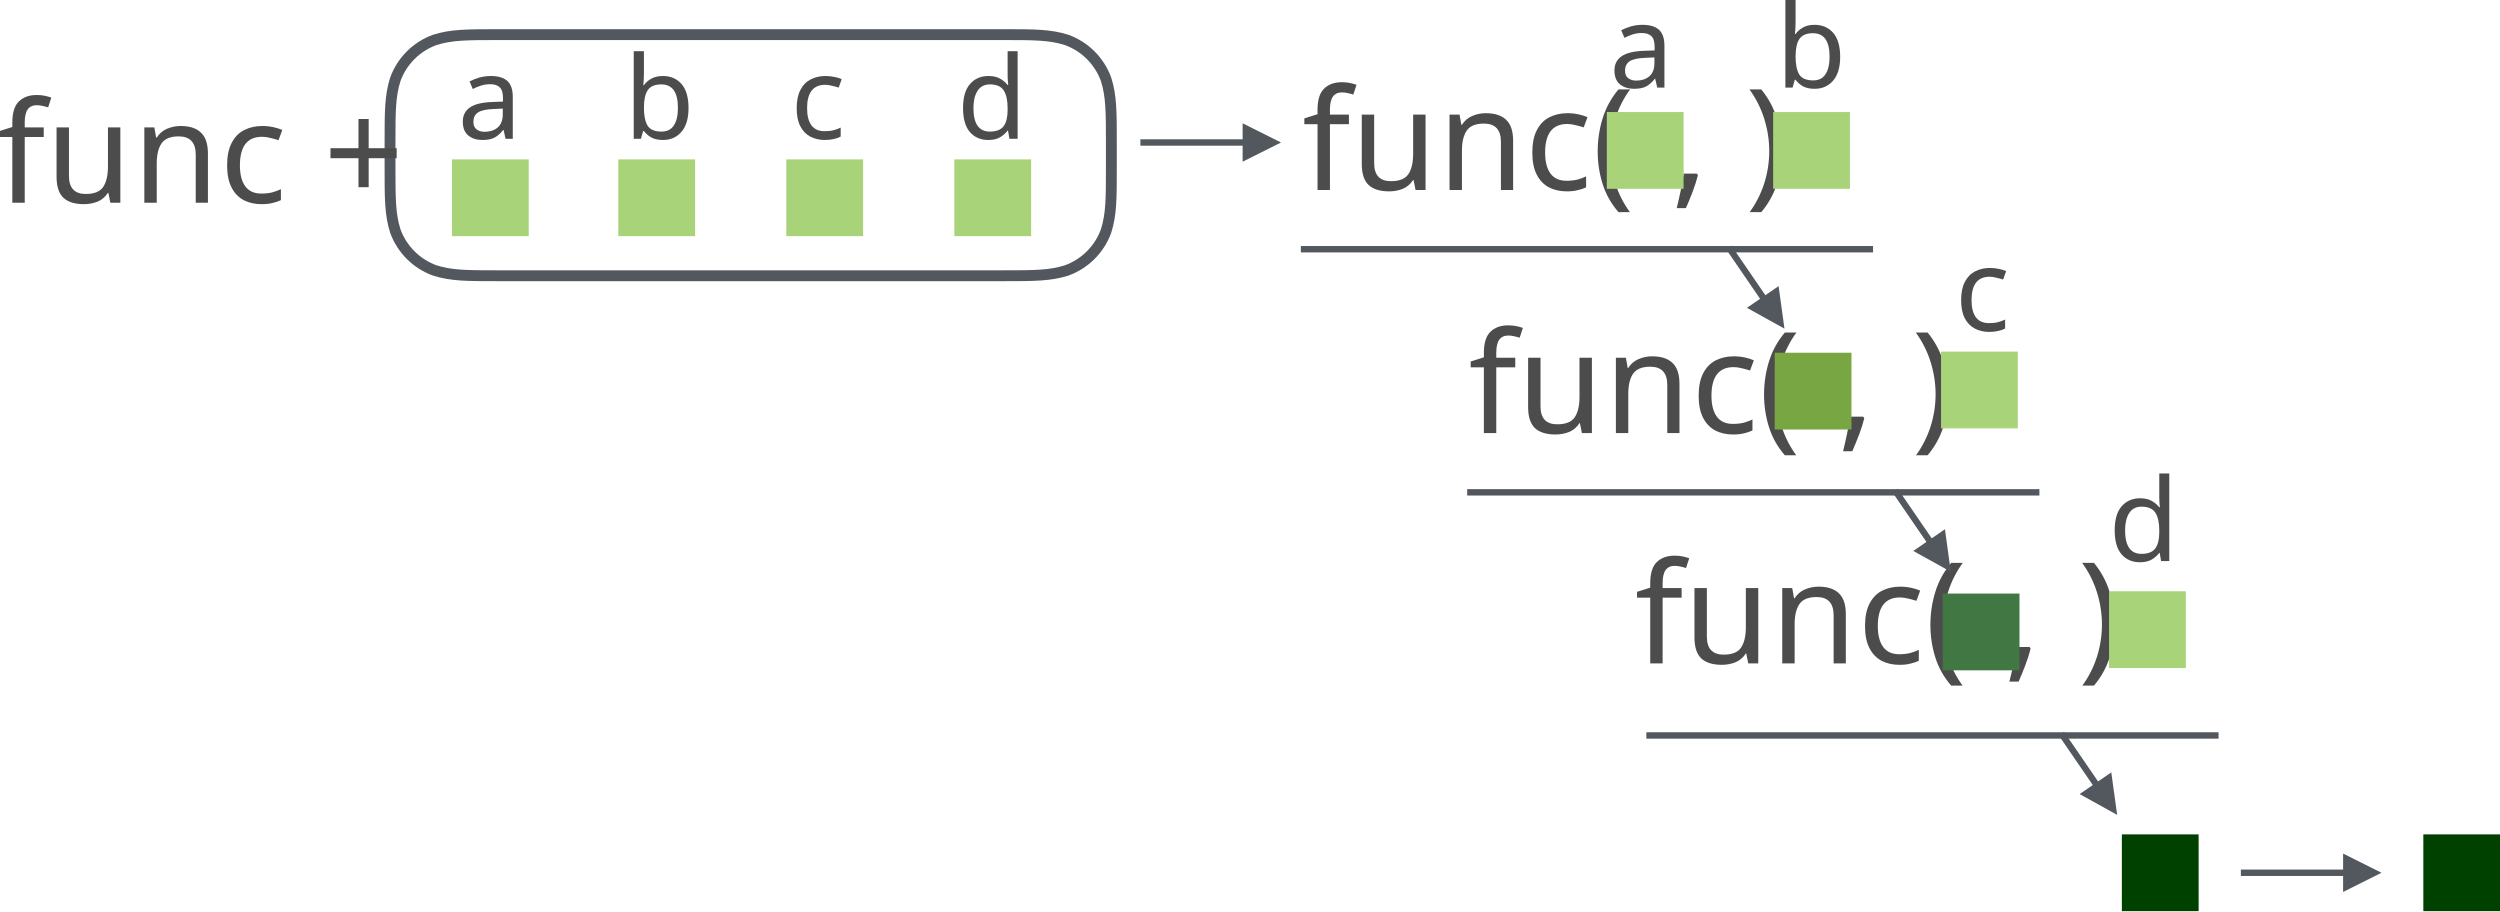
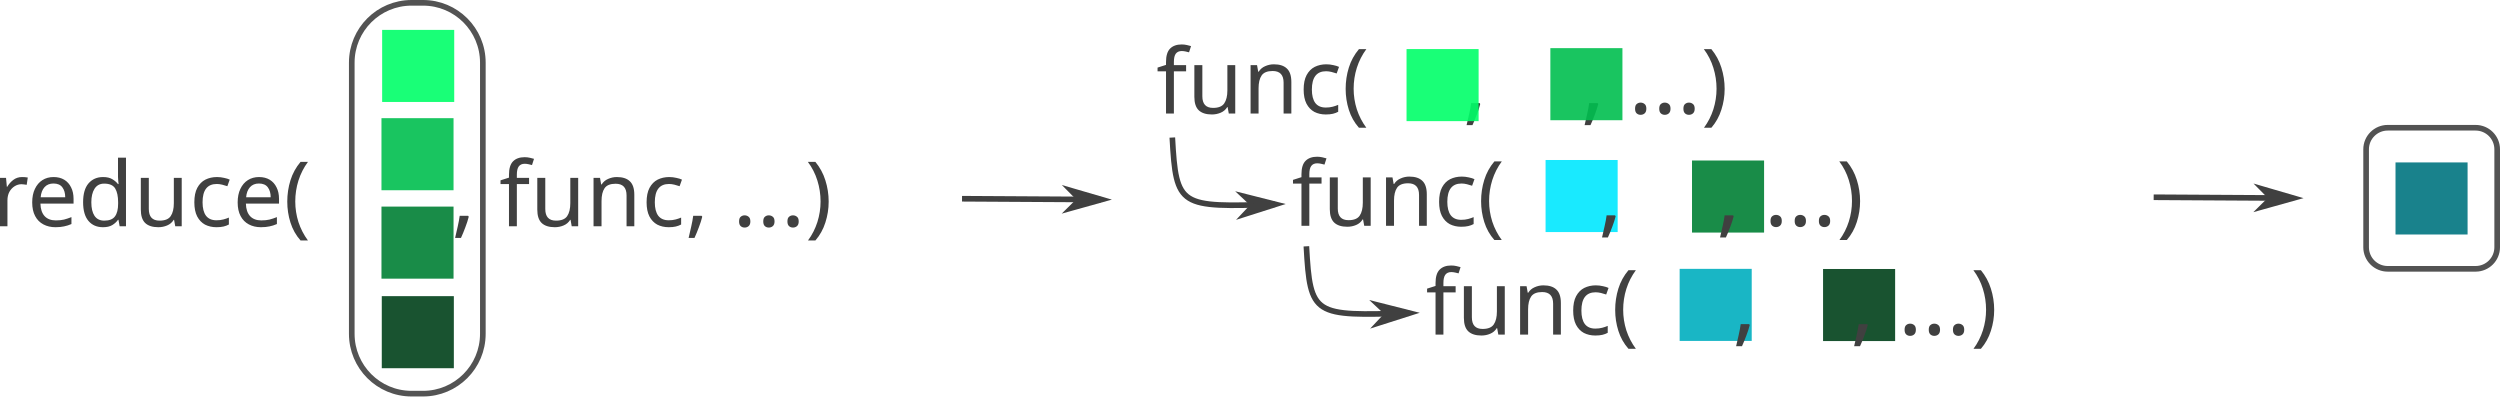
- <svg xmlns="http://www.w3.org/2000/svg" width="260.49" height="94.928" version="1.1" viewBox="0 0 260.49 94.928" xml:space="preserve">
-   <defs>
+ <svg xmlns="http://www.w3.org/2000/svg" width="443.289" height="70.301" version="1.1" viewBox="0 0 443.289 70.301" xml:space="preserve" id="svg318">
+   <defs id="defs106">
+     <marker id="ExperimentalArrow" refX="5" refY="3" orient="auto-start-reverse">
+       <path style="fill:context-stroke;stroke:#404040;stroke-opacity:1" d="M 10,3 0,6 V 0 Z" id="path1731" />
+     </marker>
+     <marker style="overflow:visible" id="Arrow1Lstart" refX="0" refY="0" orient="auto">
+       <path transform="matrix(0.8,0,0,0.8,10,0)" style="fill:#404040;fill-opacity:1;fill-rule:evenodd;stroke:#404040;stroke-width:1pt;stroke-opacity:1" d="M 0,0 5,-5 -12.5,0 5,5 Z" id="path1478" />
+     </marker>
+     <marker style="overflow:visible" id="Arrow1Sstart" refX="0" refY="0" orient="auto">
+       <path transform="matrix(0.2,0,0,0.2,1.2,0)" style="fill:#404040;fill-opacity:1;fill-rule:evenodd;stroke:#404040;stroke-width:1pt;stroke-opacity:1" d="M 0,0 5,-5 -12.5,0 5,5 Z" id="path1490" />
+     </marker>
+     <marker style="overflow:visible" id="marker1741" refX="0" refY="0" orient="auto">
+       <path transform="matrix(-0.4,0,0,-0.4,-4,0)" style="fill:#404040;fill-opacity:1;fill-rule:evenodd;stroke:#404040;stroke-width:1pt;stroke-opacity:1" d="M 0,0 5,-5 -12.5,0 5,5 Z" id="path1487" />
+     </marker>
    <clipPath id="clipPath7989">
-       <path d="m479.34 168.8h56.828v22.594h-56.828z" />
+       <path d="m 479.34,168.8 h 56.828 v 22.594 H 479.34 Z" id="path4" />
    </clipPath>
    <clipPath id="clipPath8003">
-       <path d="m506.81 175.09h8v8h-8z" />
+       <path d="m 506.81,175.09 h 8 v 8 h -8 z" id="path7" />
    </clipPath>
    <clipPath id="clipPath8013">
-       <path d="m519.81 175.09h8v8h-8z" />
+       <path d="m 519.81,175.09 h 8 v 8 h -8 z" id="path10" />
    </clipPath>
    <clipPath id="clipPath8023">
-       <path d="m492.47 150.07h56.828v22.594h-56.828z" />
+       <path d="m 492.47,150.07 h 56.828 v 22.594 H 492.47 Z" id="path13" />
    </clipPath>
    <clipPath id="clipPath8037">
-       <path d="m519.93 156.28h8v8h-8z" />
+       <path d="m 519.93,156.28 h 8 v 8 h -8 z" id="path16" />
    </clipPath>
    <clipPath id="clipPath8047">
-       <path d="m528.7 160.1h15.657v16.657h-15.657z" />
+       <path d="m 528.7,160.1 h 15.657 v 16.657 H 528.7 Z" id="path19" />
    </clipPath>
    <clipPath id="clipPath8061">
-       <path d="m532.93 156.37h8v8h-8z" />
+       <path d="m 532.93,156.37 h 8 v 8 h -8 z" id="path22" />
    </clipPath>
    <clipPath id="clipPath8071">
-       <path d="m505.59 131.35h56.828v22.594h-56.828z" />
+       <path d="m 505.59,131.35 h 56.828 v 22.594 H 505.59 Z" id="path25" />
    </clipPath>
    <clipPath id="clipPath8085">
-       <path d="m533.06 137.46h8v8h-8z" />
+       <path d="m 533.06,137.46 h 8 v 8 h -8 z" id="path28" />
    </clipPath>
    <clipPath id="clipPath8095">
-       <path d="m541.83 141.37h15.657v16.657h-15.657z" />
+       <path d="m 541.83,141.37 h 15.657 v 16.657 H 541.83 Z" id="path31" />
    </clipPath>
    <clipPath id="clipPath8109">
-       <path d="m546.06 137.64h8v8h-8z" />
+       <path d="m 546.06,137.64 h 8 v 8 h -8 z" id="path34" />
    </clipPath>
    <clipPath id="clipPath8119">
-       <path d="m547.06 118.64h8v8h-8z" />
+       <path d="m 547.06,118.64 h 8 v 8 h -8 z" id="path37" />
    </clipPath>
    <clipPath id="clipPath8129">
-       <path d="m416.56 171.39h8v8h-8z" />
+       <path d="m 416.56,171.39 h 8 v 8 h -8 z" id="path40" />
    </clipPath>
    <clipPath id="clipPath8139">
-       <path d="m429.56 171.39h8v8h-8z" />
+       <path d="m 429.56,171.39 h 8 v 8 h -8 z" id="path43" />
    </clipPath>
    <clipPath id="clipPath8149">
-       <path d="m442.69 171.39h8v8h-8z" />
+       <path d="m 442.69,171.39 h 8 v 8 h -8 z" id="path46" />
    </clipPath>
    <clipPath id="clipPath8159">
-       <path d="m455.82 171.39h8v8h-8z" />
+       <path d="m 455.82,171.39 h 8 v 8 h -8 z" id="path49" />
    </clipPath>
    <clipPath id="clipPath8169">
-       <path d="m412.33 174.65h15.657v16.657h-15.657z" />
+       <path d="m 412.33,174.65 h 15.657 v 16.657 H 412.33 Z" id="path52" />
    </clipPath>
    <clipPath id="clipPath8183">
-       <path d="m425.33 174.65h15.657v16.657h-15.657z" />
+       <path d="m 425.33,174.65 h 15.657 v 16.657 H 425.33 Z" id="path55" />
    </clipPath>
    <clipPath id="clipPath8197">
-       <path d="m438.46 174.65h15.657v16.657h-15.657z" />
+       <path d="m 438.46,174.65 h 15.657 v 16.657 H 438.46 Z" id="path58" />
    </clipPath>
    <clipPath id="clipPath8211">
-       <path d="m451.58 174.65h15.657v16.657h-15.657z" />
+       <path d="m 451.58,174.65 h 15.657 v 16.657 H 451.58 Z" id="path61" />
    </clipPath>
    <clipPath id="clipPath8225">
-       <path d="m411.35 167.92h59.122v21.594h-59.122z" />
+       <path d="m 411.35,167.92 h 59.122 v 21.594 H 411.35 Z" id="path64" />
    </clipPath>
    <clipPath id="clipPath8237">
-       <path d="m377.48 167.8h37.49v22.594h-37.49z" />
+       <path d="m 377.48,167.8 h 37.49 v 22.594 h -37.49 z" id="path67" />
    </clipPath>
    <clipPath id="clipPath8251">
-       <path d="m470.36 177.21h12.992v5h-12.992z" />
+       <path d="m 470.36,177.21 h 12.992 v 5 H 470.36 Z" id="path70" />
    </clipPath>
    <clipPath id="clipPath8265">
-       <path d="m556.36 120.14h12.992v5h-12.992z" />
+       <path d="m 556.36,120.14 h 12.992 v 5 H 556.36 Z" id="path73" />
    </clipPath>
    <clipPath id="clipPath8279">
-       <path d="m570.62 118.64h8v8h-8z" />
+       <path d="m 570.62,118.64 h 8 v 8 h -8 z" id="path76" />
    </clipPath>
    <clipPath id="clipPath8289">
-       <path d="m482.9 170.12h46.717v2.5h-46.717z" />
+       <path d="m 482.9,170.12 h 46.717 v 2.5 H 482.9 Z" id="path79" />
    </clipPath>
    <clipPath id="clipPath8301">
-       <path d="m495.9 151.12h46.717v2.5h-46.717z" />
+       <path d="m 495.9,151.12 h 46.717 v 2.5 H 495.9 Z" id="path82" />
    </clipPath>
    <clipPath id="clipPath8313">
-       <path d="m509.9 132.12h46.717v2.5h-46.717z" />
+       <path d="m 509.9,132.12 h 46.717 v 2.5 H 509.9 Z" id="path85" />
    </clipPath>
    <clipPath id="clipPath8325">
-       <path d="m518.84 173.75 5.483-8.003-4.125-2.826-5.483 8.003z" />
+       <path d="m 518.84,173.75 5.483,-8.003 -4.125,-2.826 -5.483,8.003 z" id="path88" />
    </clipPath>
    <clipPath id="clipPath8331">
-       <path d="m0 0h1100v850h-1100z" />
+       <path d="M 0,0 H 1100 V 850 H 0 Z" id="path91" />
    </clipPath>
    <clipPath id="clipPath8345">
-       <path d="m531.84 154.75 5.483-8.003-4.125-2.826-5.483 8.003z" />
+       <path d="m 531.84,154.75 5.483,-8.003 -4.125,-2.826 -5.483,8.003 z" id="path94" />
    </clipPath>
    <clipPath id="clipPath8351">
-       <path d="m0 0h1100v850h-1100z" />
+       <path d="M 0,0 H 1100 V 850 H 0 Z" id="path97" />
    </clipPath>
    <clipPath id="clipPath8365">
-       <path d="m544.84 135.75 5.483-8.003-4.125-2.826-5.483 8.003z" />
+       <path d="m 544.84,135.75 5.483,-8.003 -4.125,-2.826 -5.483,8.003 z" id="path100" />
    </clipPath>
    <clipPath id="clipPath8371">
-       <path d="m0 0h1100v850h-1100z" />
+       <path d="M 0,0 H 1100 V 850 H 0 Z" id="path103" />
    </clipPath>
+     <marker id="Arrow1Mend" overflow="visible" orient="auto">
+       <path transform="matrix(-0.4,0,0,-0.4,-4,0)" d="M 0,0 5,-5 -12.5,0 5,5 Z" fill="#404040" fill-rule="evenodd" stroke="#404040" stroke-width="1pt" id="path7-9" />
+     </marker>
+     <marker id="marker6735" overflow="visible" orient="auto">
+       <path transform="matrix(-0.4,0,0,-0.4,-4,0)" d="M 0,0 5,-5 -12.5,0 5,5 Z" fill="#404040" fill-rule="evenodd" stroke="#404040" stroke-width="1pt" id="path4-6" />
+     </marker>
  </defs>
-   <g transform="matrix(1.3333 0 0 -1.3333 431.27 845.24)">
-     <g transform="translate(-705.7 443.1)">
-       <text transform="scale(1,-1)" x="508" y="-184" fill="#4c4c4c" font-family="SourceSansPro" font-size="9px" font-weight="300">
-         <tspan x="508" y="-184">a</tspan>
+   <g transform="matrix(1.3333,0,0,-1.3333,504.4165,744.0623)" id="g316">
+     <g id="g2053">
+       <text transform="scale(1,-1)" x="-379.412" y="-527.969" fill="#404040" font-family="Sans" font-size="12px" letter-spacing="0px" stroke-width="0.75px" word-spacing="0px" style="line-height:125%" xml:space="preserve" id="text14">
+         <tspan x="-379.412" y="-527.969" fill="#404040" stroke-width="0.75px" id="tspan12">reduce(      , func, ...)</tspan>
      </text>
-       <text transform="scale(1,-1)" x="521" y="-184" fill="#4c4c4c" font-family="SourceSansPro" font-size="9px" font-weight="300">
-         <tspan x="521" y="-184">b</tspan>
-       </text>
-       <g clip-path="url(#clipPath7989)">
-         <g transform="translate(484,176)">
-           <text transform="scale(1,-1)" fill="#4c4c4c" font-family="SourceSansPro" font-size="11px">
-             <tspan x="0 3.212 9.196 15.213 20.229 23.562 32.362 35.101 43.901" y="0">func( , )</tspan>
+       <g transform="translate(102.6001,-226.4443)" id="g28">
+         <rect transform="scale(1,-1)" x="-430.1" y="-780.53" width="9.585" height="9.585" fill="#00ff68" opacity="0.9" stroke-width="1" id="rect16" />
+         <g stroke-width="1" id="g24">
+           <rect transform="scale(1,-1)" x="-430.19" y="-768.79" width="9.585" height="9.585" fill="#00bf4f" opacity="0.9" id="rect18" />
+           <rect transform="scale(1,-1)" x="-430.19" y="-757.03" width="9.585" height="9.585" fill="#008034" opacity="0.9" id="rect20" />
+           <rect transform="scale(1,-1)" x="-430.15" y="-745.12" width="9.585" height="9.585" fill="#00401a" opacity="0.9" id="rect22" />
+         </g>
+         <rect transform="scale(1,-1)" x="-434.14" y="-784.13" width="17.431" height="51.977" ry="7.953" fill="none" opacity="0.9" stroke="#404040" stroke-width="0.75" id="rect26" />
+       </g>
+       <g id="g1992" transform="translate(2.503513,12.17485)">
+         <rect transform="scale(1,-1)" x="-62.246" y="-524.285" width="9.585" height="9.585" fill="#007480" opacity="0.9" id="rect34" style="stroke-width:1" />
+         <rect transform="scale(1,-1)" x="-66.156" y="-528.897" width="17.431" height="18.762" ry="2.871" fill="none" opacity="0.9" stroke="#404040" stroke-width="0.451" id="rect40" style="stroke-width:0.75;stroke-miterlimit:4;stroke-dasharray:none" />
+       </g>
+       <path d="m -250.382,531.631 18.452,-0.109" fill="none" marker-end="url(#Arrow1Mend)" stroke="#404040" stroke-width="0.75" id="path74" />
+       <g id="g2015" transform="translate(-1.467595,14.85388)">
+         <g id="g1906">
+           <g transform="translate(-16.68826,-136.2788)" id="g50">
+             <text transform="scale(1,-1)" x="-206.41" y="-664.388" fill="#404040" font-family="Sans" font-size="12px" letter-spacing="0px" stroke-width="0.75px" word-spacing="0px" style="line-height:125%" xml:space="preserve" id="text46">
+               <tspan x="-206.41" y="-664.388" fill="#404040" stroke-width="0.75px" id="tspan44">func(    ,    , ...)</tspan>
+             </text>
+             <rect transform="scale(1,-1)" x="-173.11" y="-672.96" width="9.585" height="9.585" fill="#00ff68" opacity="0.9" stroke-width="1" id="rect48" />
+           </g>
+           <rect transform="scale(1,-1)" x="-170.672" y="-536.804" width="9.585" height="9.585" fill="#00bf4f" opacity="0.9" stroke-width="1" id="rect52" />
+         </g>
+         <g id="g1937" transform="translate(0,3.000075)">
+           <path d="m -220.948,521.916 c 0.512,-9.28 0.962,-9.271 13.602,-8.886" fill="none" marker-end="url(#marker6735)" stroke="#404040" stroke-width="0.75" id="path76-4" />
+           <g id="g1929">
+             <rect transform="scale(1,-1)" x="-171.307" y="-518.929" width="9.585" height="9.585" fill="#00e8ff" opacity="0.9" stroke-width="1" id="rect30" />
+             <rect transform="scale(1,-1)" x="-151.834" y="-518.862" width="9.585" height="9.585" fill="#008034" opacity="0.9" stroke-width="1" id="rect58" />
+             <text transform="scale(1,-1)" x="-205.085" y="-510.176" fill="#404040" font-family="Sans" font-size="12px" letter-spacing="0px" stroke-width="0.75px" word-spacing="0px" style="line-height:125%" xml:space="preserve" id="text1895">
+               <tspan x="-205.085" y="-510.176" fill="#404040" stroke-width="0.75px" id="tspan1893">func(    ,    , ...)</tspan>
+             </text>
+           </g>
+         </g>
+         <g id="g1971">
+           <rect transform="scale(1,-1)" x="-153.478" y="-507.452" width="9.585" height="9.585" fill="#00aebf" opacity="0.9" id="rect32" style="stroke-width:1" />
+           <rect transform="scale(1,-1)" x="-134.406" y="-507.434" width="9.585" height="9.585" fill="#00401a" opacity="0.9" stroke-width="1" id="rect64" />
+           <path d="m -203.119,510.451 c 0.512,-9.28 0.962,-9.271 13.602,-8.886" fill="none" marker-end="url(#marker6735)" stroke="#404040" stroke-width="0.75" id="path1939" />
+           <text transform="scale(1,-1)" x="-187.255" y="-498.712" fill="#404040" font-family="Sans" font-size="12px" letter-spacing="0px" stroke-width="0.75px" word-spacing="0px" style="line-height:125%" xml:space="preserve" id="text1947">
+             <tspan x="-187.255" y="-498.712" fill="#404040" stroke-width="0.75px" id="tspan1945">func(    ,    , ...)</tspan>
          </text>
        </g>
      </g>
-       <g clip-path="url(#clipPath8003)">
-         <path d="m507.81 182.09h6v-6h-6z" fill="#a8d379" />
-       </g>
-       <g clip-path="url(#clipPath8013)">
-         <path d="m520.81 182.09h6v-6h-6z" fill="#a8d379" />
-       </g>
-       <g clip-path="url(#clipPath8023)">
-         <g transform="translate(497,157)">
-           <text transform="scale(1,-1)" fill="#4c4c4c" font-family="SourceSansPro" font-size="11px">
-             <tspan x="0 3.212 9.196 15.213 20.229 23.562 32.362 35.101 43.901" y="0">func( , )</tspan>
-           </text>
-         </g>
-       </g>
-       <g clip-path="url(#clipPath8037)">
-         <path d="m520.93 163.28h6v-6h-6z" fill="#78a642" />
-       </g>
-       <g clip-path="url(#clipPath8047)">
-         <g transform="translate(535,165)">
-           <text transform="scale(1,-1)" fill="#4c4c4c" font-family="SourceSansPro" font-size="9px" font-weight="300">
-             <tspan x="0" y="0">c</tspan>
-           </text>
-         </g>
-       </g>
-       <g clip-path="url(#clipPath8061)">
-         <path d="m533.93 163.37h6v-6h-6z" fill="#a8d379" />
-       </g>
-       <g clip-path="url(#clipPath8071)">
-         <g transform="translate(510,139)">
-           <text transform="scale(1,-1)" fill="#4c4c4c" font-family="SourceSansPro" font-size="11px">
-             <tspan x="0 3.212 9.196 15.213 20.229 23.562 32.362 35.101 43.901" y="0">func( , )</tspan>
-           </text>
-         </g>
-       </g>
-       <g clip-path="url(#clipPath8085)">
-         <path d="m534.06 144.46h6v-6h-6z" fill="#407742" />
-       </g>
-       <g clip-path="url(#clipPath8095)">
-         <g transform="translate(547,147)">
-           <text transform="scale(1,-1)" fill="#4c4c4c" font-family="SourceSansPro" font-size="9px" font-weight="300">
-             <tspan x="0" y="0">d</tspan>
-           </text>
-         </g>
-       </g>
-       <g clip-path="url(#clipPath8109)">
-         <path d="m547.06 144.64h6v-6h-6z" fill="#a8d379" />
-       </g>
-       <g clip-path="url(#clipPath8119)">
-         <path d="m548.06 125.64h6v-6h-6z" fill="#004100" />
-       </g>
-       <g clip-path="url(#clipPath8129)">
-         <path d="m417.56 178.39h6v-6h-6z" fill="#a8d379" />
-       </g>
-       <g clip-path="url(#clipPath8139)">
-         <path d="m430.56 178.39h6v-6h-6z" fill="#a8d379" />
-       </g>
-       <g clip-path="url(#clipPath8149)">
-         <path d="m443.69 178.39h6v-6h-6z" fill="#a8d379" />
-       </g>
-       <g clip-path="url(#clipPath8159)">
-         <path d="m456.82 178.39h6v-6h-6z" fill="#a8d379" />
-       </g>
-       <g clip-path="url(#clipPath8169)">
-         <g transform="translate(418,180)">
-           <text transform="scale(1,-1)" fill="#4c4c4c" font-family="SourceSansPro" font-size="9px" font-weight="300">
-             <tspan x="0" y="0">a</tspan>
-           </text>
-         </g>
-       </g>
-       <g clip-path="url(#clipPath8183)">
-         <g transform="translate(431,180)">
-           <text transform="scale(1,-1)" fill="#4c4c4c" font-family="SourceSansPro" font-size="9px" font-weight="300">
-             <tspan x="0" y="0">b</tspan>
-           </text>
-         </g>
-       </g>
-       <g clip-path="url(#clipPath8197)">
-         <g transform="translate(444,180)">
-           <text transform="scale(1,-1)" fill="#4c4c4c" font-family="SourceSansPro" font-size="9px" font-weight="300">
-             <tspan x="0" y="0">c</tspan>
-           </text>
-         </g>
-       </g>
-       <g clip-path="url(#clipPath8211)">
-         <g transform="translate(457,180)">
-           <text transform="scale(1,-1)" fill="#4c4c4c" font-family="SourceSansPro" font-size="9px" font-weight="300">
-             <tspan x="0" y="0">d</tspan>
-           </text>
-         </g>
-       </g>
-       <g clip-path="url(#clipPath8225)">
-         <g transform="matrix(1 0 0 -1 412.72 188.14)">
-           <path d="m8.454 0h39.463c2.424 0 3.655 0 4.962 0.414 1.431 0.521 2.558 1.648 3.078 3.078 0.414 1.307 0.414 2.538 0.414 4.999v1.898c0 2.424 0 3.655-0.414 4.962-0.521 1.431-1.648 2.558-3.078 3.078-1.307 0.414-2.538 0.414-4.999 0.414h-39.426c-2.424 0-3.655 0-4.962-0.414-1.431-0.521-2.558-1.648-3.078-3.078-0.414-1.307-0.414-2.538-0.414-4.999v-1.898c0-2.424 0-3.655 0.414-4.962 0.521-1.431 1.648-2.558 3.078-3.078 1.307-0.414 2.538-0.414 4.999-0.414z" fill="none" stroke="#53585f" stroke-width=".85" />
-         </g>
-       </g>
-       <g clip-path="url(#clipPath8237)">
-         <g transform="translate(382,175)">
-           <text transform="scale(1,-1)" fill="#4c4c4c" font-family="SourceSansPro" font-size="11px">
-             <tspan x="0 3.212 9.196 15.213 20.229 22.429" y="0">func +</tspan>
-           </text>
-         </g>
-       </g>
-       <g clip-path="url(#clipPath8251)">
-         <g transform="matrix(1 0 0 -1 471.36 179.71)">
-           <path d="m0 0h8.242" fill="none" stroke="#53585f" stroke-width=".5" />
-         </g>
-         <path d="m479.35 178.21 3 1.5-3 1.5z" fill="#53585f" />
-       </g>
-       <g clip-path="url(#clipPath8265)">
-         <g transform="matrix(1 0 0 -1 557.36 122.64)">
-           <path d="m0 0h8.242" fill="none" stroke="#53585f" stroke-width=".5" />
-         </g>
-         <path d="m565.35 121.14 3 1.5-3 1.5z" fill="#53585f" />
-       </g>
-       <g clip-path="url(#clipPath8279)">
-         <path d="m571.62 125.64h6v-6h-6z" fill="#004100" />
-       </g>
-       <g clip-path="url(#clipPath8289)">
-         <g transform="matrix(1 0 0 -1 483.9 171.37)">
-           <path d="m0 0h44.717" fill="none" stroke="#53585f" stroke-width=".5" />
-         </g>
-       </g>
-       <g clip-path="url(#clipPath8301)">
-         <g transform="matrix(1 0 0 -1 496.9 152.37)">
-           <path d="m0 0h44.717" fill="none" stroke="#53585f" stroke-width=".5" />
-         </g>
-       </g>
-       <g clip-path="url(#clipPath8313)">
-         <g transform="matrix(1 0 0 -1 510.9 133.37)">
-           <path d="m0 0h44.717" fill="none" stroke="#53585f" stroke-width=".5" />
-         </g>
-       </g>
-       <g clip-path="url(#clipPath8325)">
-         <g clip-path="url(#clipPath8331)">
-           <g transform="matrix(.56522 -.82494 -.82494 -.56522 517.34 171.51)">
-             <path d="m0 0h4.951" fill="none" stroke="#53585f" stroke-width=".5" />
-           </g>
-           <path d="m518.76 166.79 2.933-1.627-0.458 3.323z" fill="#53585f" />
-         </g>
-       </g>
-       <g clip-path="url(#clipPath8345)">
-         <g clip-path="url(#clipPath8351)">
-           <g transform="matrix(.56522 -.82494 -.82494 -.56522 530.34 152.51)">
-             <path d="m0 0h4.951" fill="none" stroke="#53585f" stroke-width=".5" />
-           </g>
-           <path d="m531.76 147.79 2.933-1.627-0.458 3.323z" fill="#53585f" />
-         </g>
-       </g>
-       <g clip-path="url(#clipPath8365)">
-         <g clip-path="url(#clipPath8371)">
-           <g transform="matrix(.56522 -.82494 -.82494 -.56522 543.34 133.51)">
-             <path d="m0 0h4.951" fill="none" stroke="#53585f" stroke-width=".5" />
-           </g>
-           <path d="m544.76 128.79 2.933-1.627-0.458 3.323z" fill="#53585f" />
-         </g>
-       </g>
+       <path d="m -91.905,531.828 18.452,-0.109" fill="none" marker-end="url(#Arrow1Mend)" stroke="#404040" stroke-width="0.75" id="path1994" />
    </g>
  </g>
</svg>
